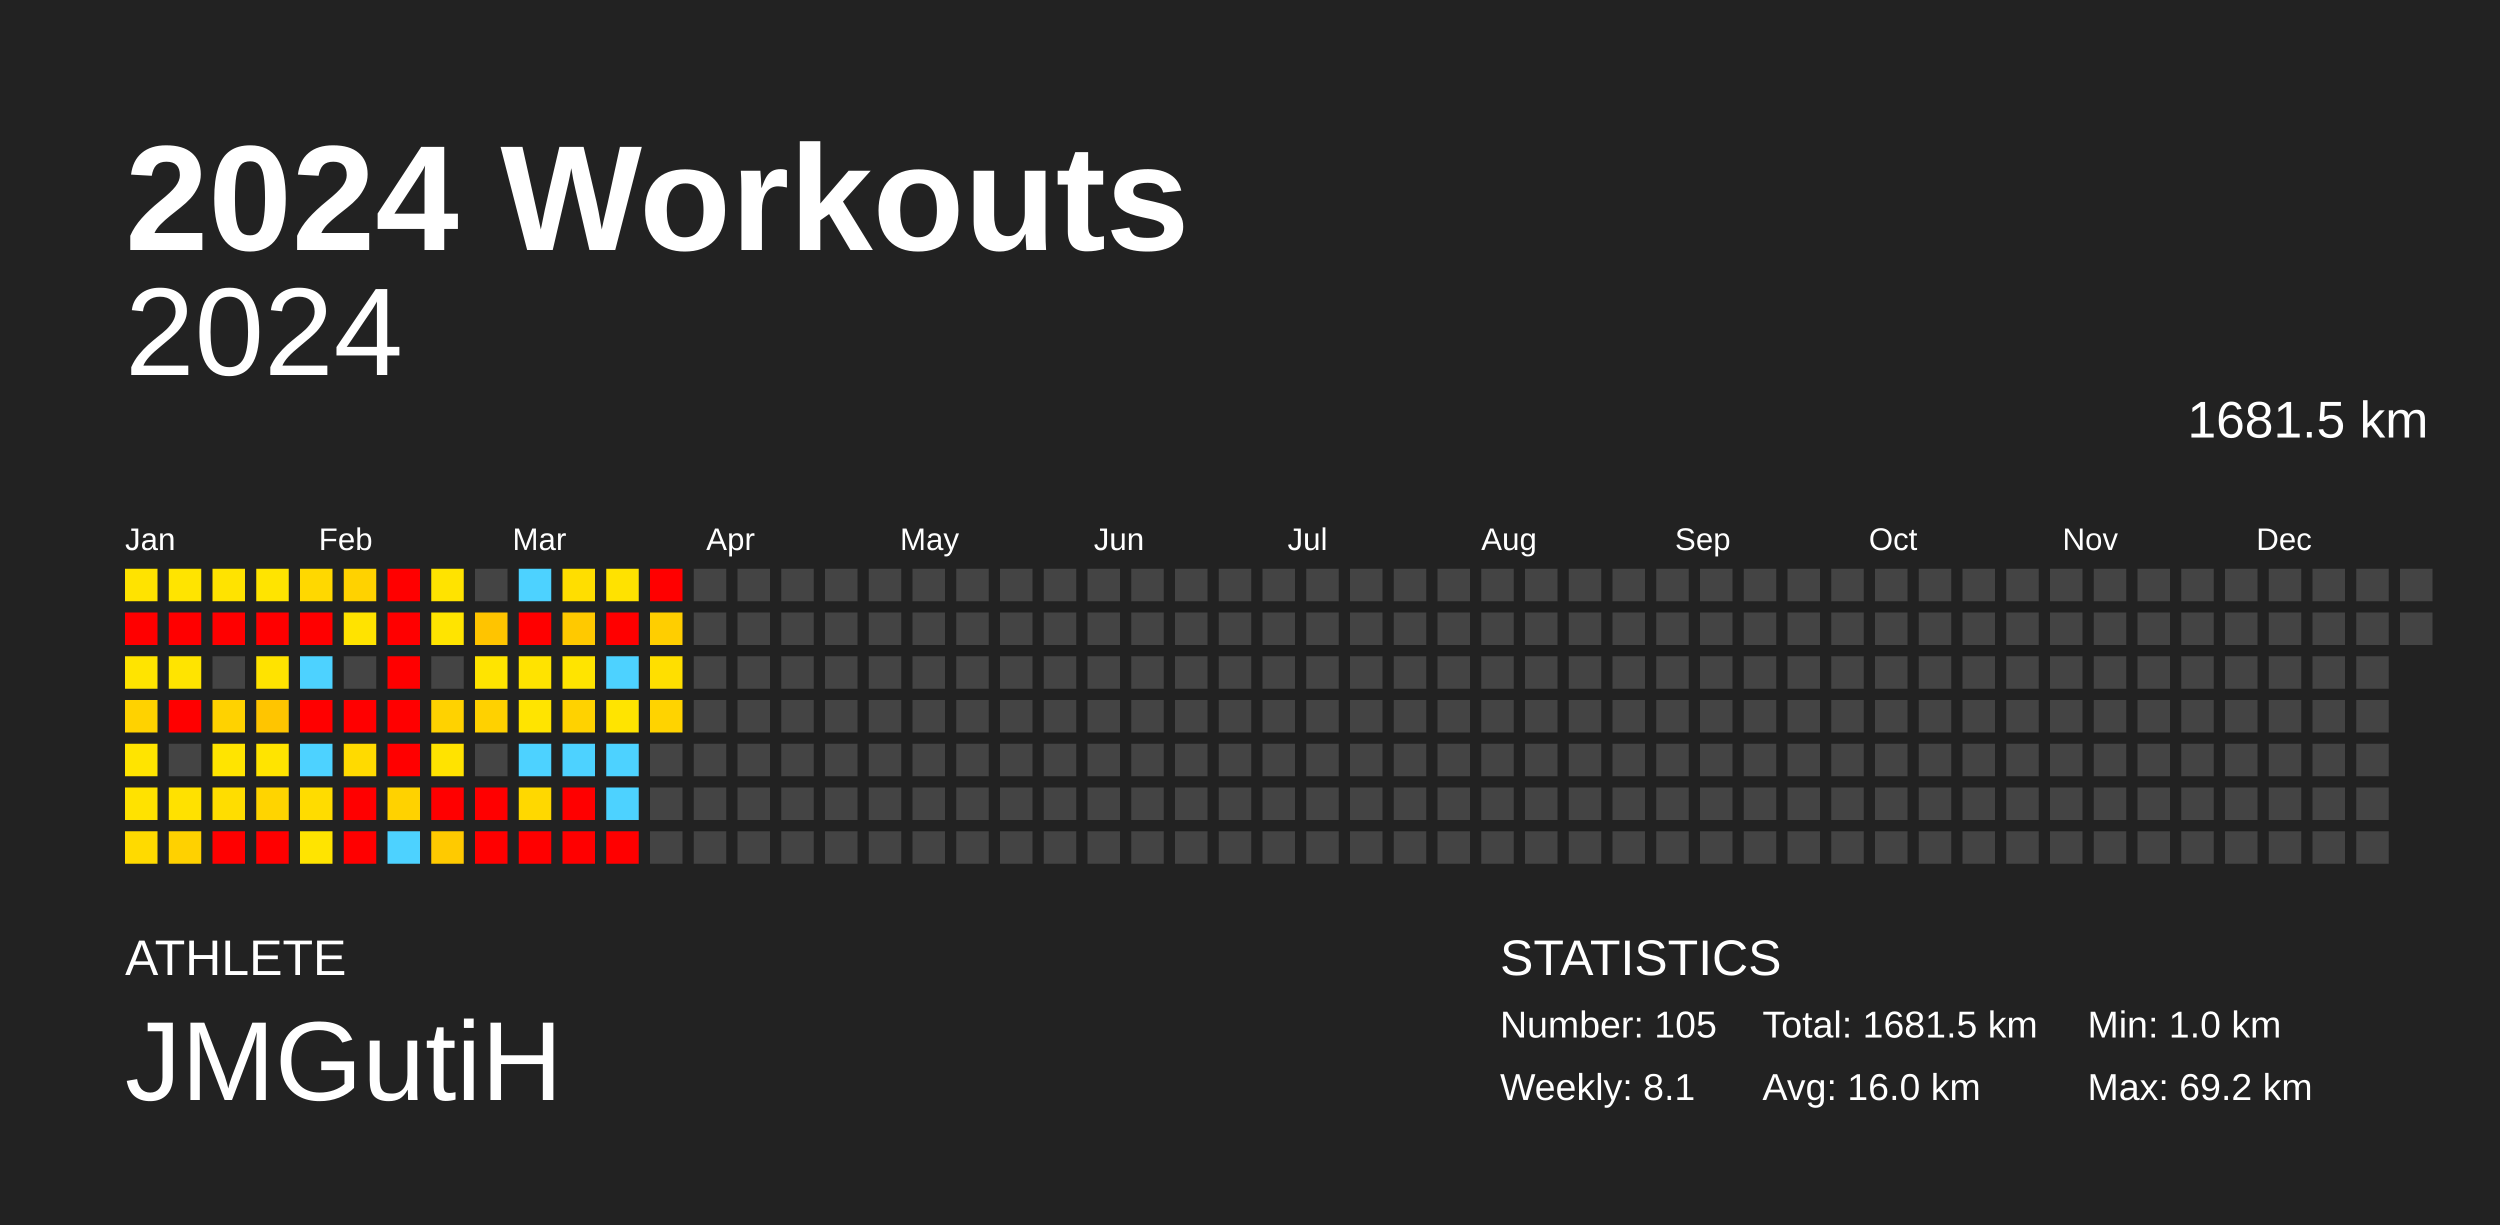
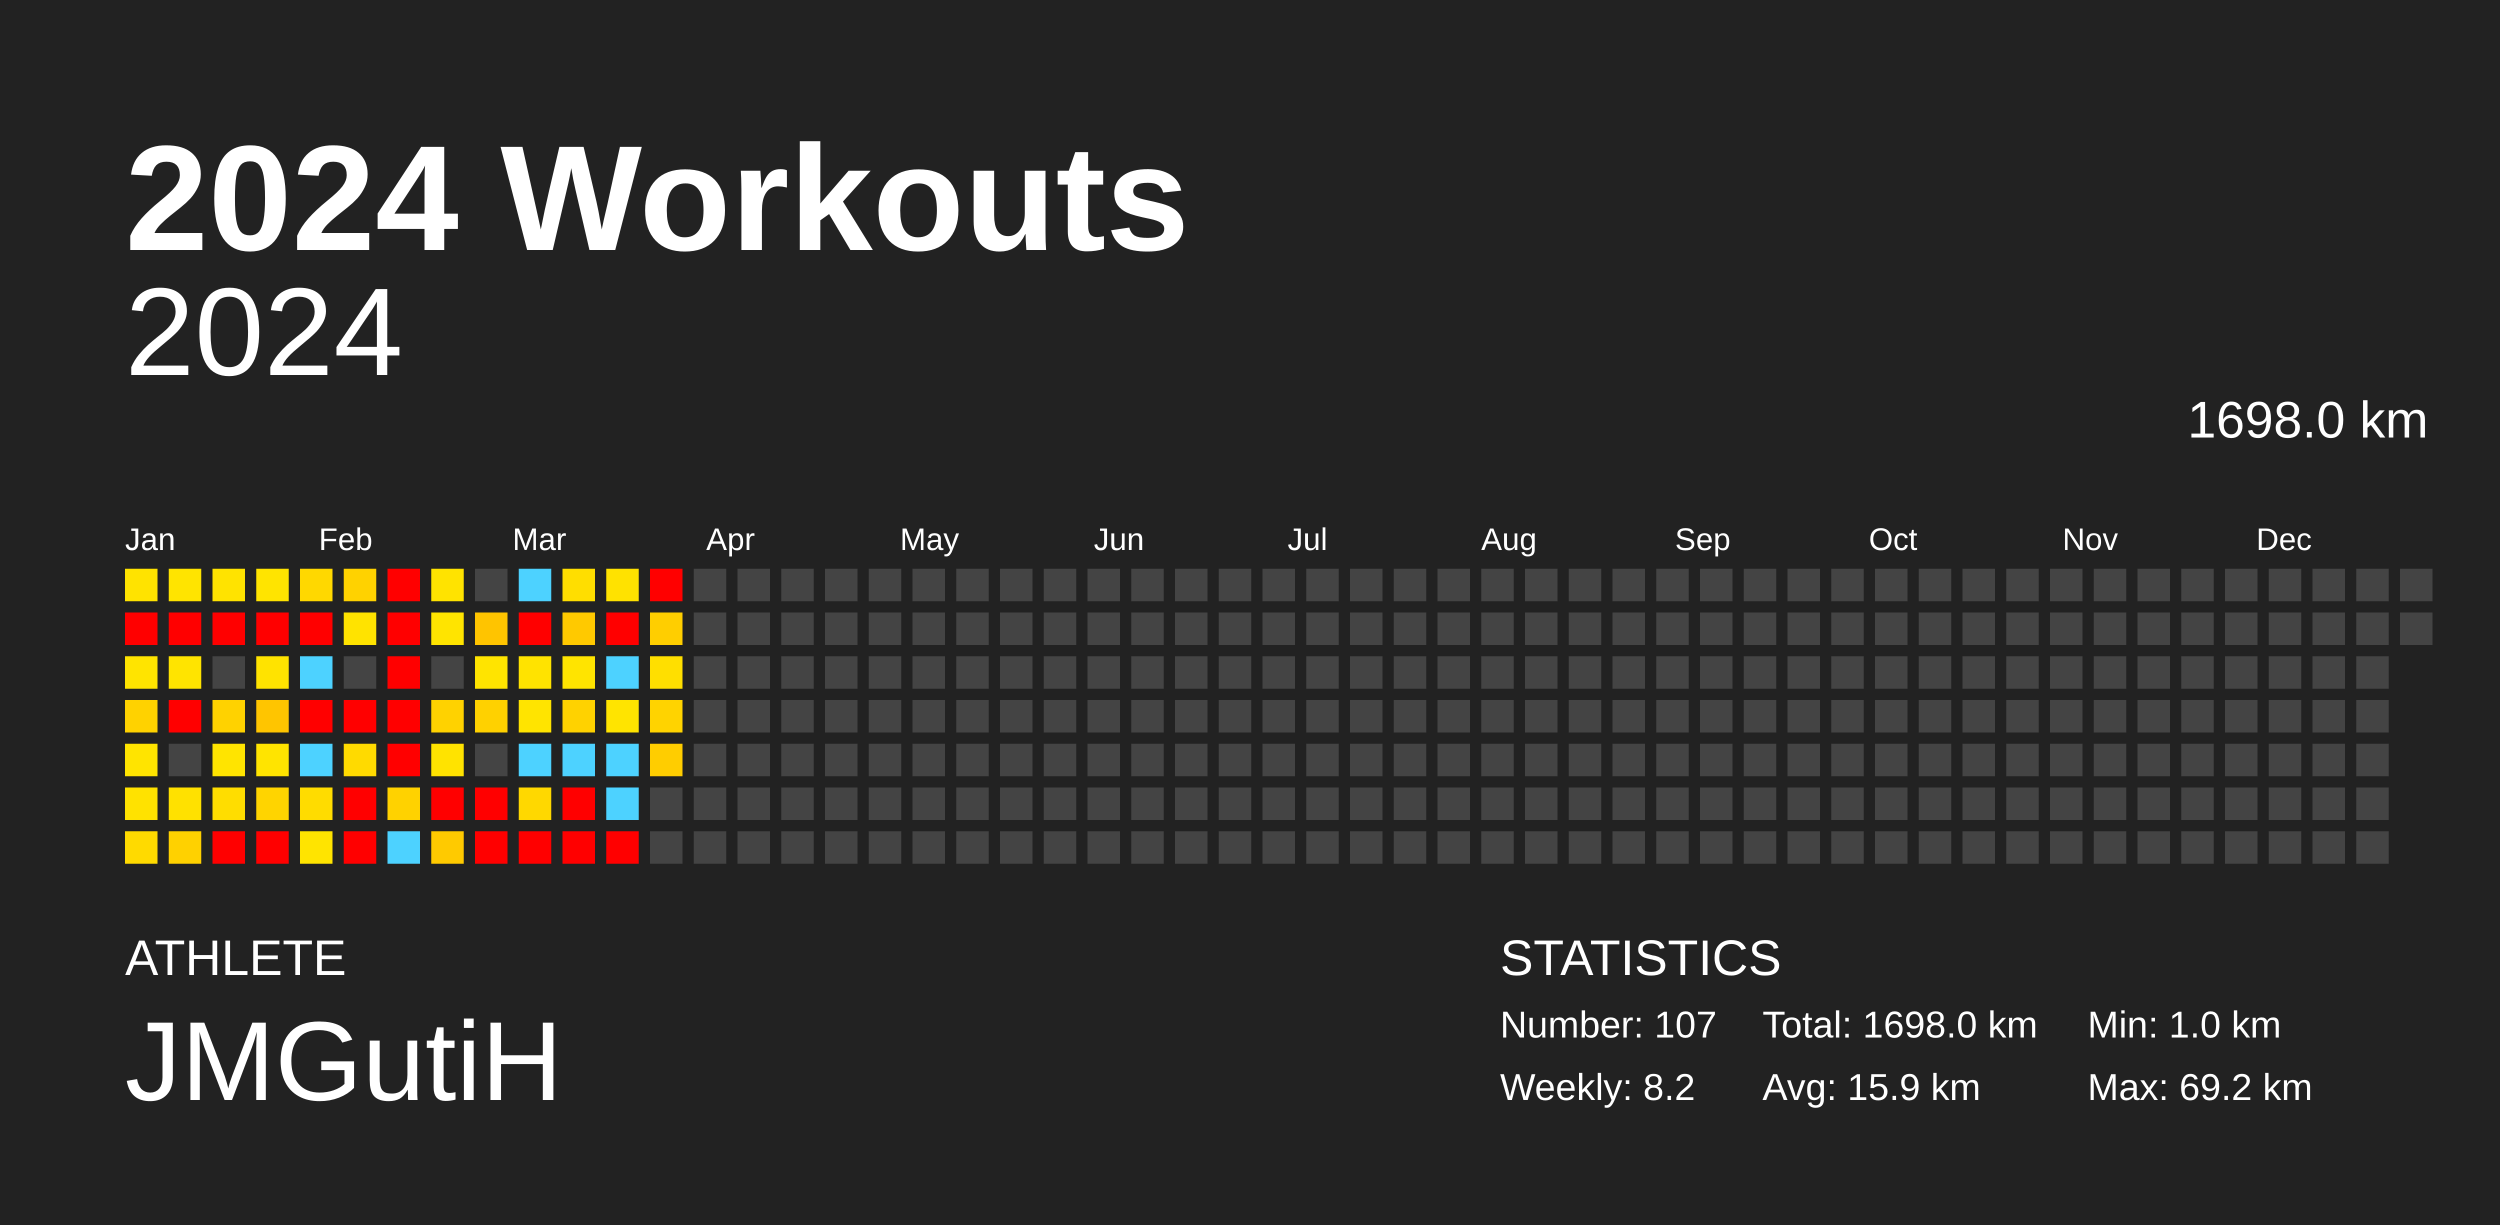
<svg xmlns="http://www.w3.org/2000/svg" baseProfile="full" height="98mm" version="1.1" viewBox="0,0,200,98" width="200mm">
  <defs />
  <rect fill="#222222" height="98" width="200" x="0" y="0" />
  <text fill="#FFFFFF" style="font-size:12px; font-family:Arial; font-weight:bold;" x="10" y="20">2024 Workouts</text>
  <text fill="#FFFFFF" style="font-size:4px; font-family:Arial" x="10" y="78">ATHLETE</text>
  <text fill="#FFFFFF" style="font-size:9px; font-family:Arial" x="10" y="88">JMGutiH</text>
  <text fill="#FFFFFF" style="font-size:4px; font-family:Arial" x="120" y="78">STATISTICS</text>
-   <text fill="#FFFFFF" style="font-size:3px; font-family:Arial" x="120" y="83">Number: 105</text>
-   <text fill="#FFFFFF" style="font-size:3px; font-family:Arial" x="120" y="88">Weekly: 8.1</text>
-   <text fill="#FFFFFF" style="font-size:3px; font-family:Arial" x="141" y="83">Total: 1681.5 km</text>
-   <text fill="#FFFFFF" style="font-size:3px; font-family:Arial" x="141" y="88">Avg: 16.0 km</text>
+   <text fill="#FFFFFF" style="font-size:3px; font-family:Arial" x="120" y="83">Number: 107</text>
+   <text fill="#FFFFFF" style="font-size:3px; font-family:Arial" x="120" y="88">Weekly: 8.2</text>
+   <text fill="#FFFFFF" style="font-size:3px; font-family:Arial" x="141" y="83">Total: 1698.0 km</text>
+   <text fill="#FFFFFF" style="font-size:3px; font-family:Arial" x="141" y="88">Avg: 15.9 km</text>
  <text fill="#FFFFFF" style="font-size:3px; font-family:Arial" x="167" y="83">Min: 1.0 km</text>
  <text fill="#FFFFFF" style="font-size:3px; font-family:Arial" x="167" y="88">Max: 69.2 km</text>
  <text alignment-baseline="hanging" fill="#FFFFFF" style="font-size:10.0px; font-family:Arial;" x="10" y="30">2024</text>
-   <text alignment-baseline="hanging" fill="#FFFFFF" style="font-size:4.125px; font-family:Arial;" x="175" y="35">1681.5 km</text>
+   <text alignment-baseline="hanging" fill="#FFFFFF" style="font-size:4.125px; font-family:Arial;" x="175" y="35">1698.0 km</text>
  <text fill="#FFFFFF" style="font-size:2.5px; font-family:Arial" x="10.0" y="44">Jan</text>
  <text fill="#FFFFFF" style="font-size:2.5px; font-family:Arial" x="25.5" y="44">Feb</text>
  <text fill="#FFFFFF" style="font-size:2.5px; font-family:Arial" x="41.0" y="44">Mar</text>
  <text fill="#FFFFFF" style="font-size:2.5px; font-family:Arial" x="56.5" y="44">Apr</text>
  <text fill="#FFFFFF" style="font-size:2.5px; font-family:Arial" x="72.0" y="44">May</text>
  <text fill="#FFFFFF" style="font-size:2.5px; font-family:Arial" x="87.5" y="44">Jun</text>
  <text fill="#FFFFFF" style="font-size:2.5px; font-family:Arial" x="103.0" y="44">Jul</text>
  <text fill="#FFFFFF" style="font-size:2.5px; font-family:Arial" x="118.5" y="44">Aug</text>
  <text fill="#FFFFFF" style="font-size:2.5px; font-family:Arial" x="134.0" y="44">Sep</text>
  <text fill="#FFFFFF" style="font-size:2.5px; font-family:Arial" x="149.5" y="44">Oct</text>
  <text fill="#FFFFFF" style="font-size:2.5px; font-family:Arial" x="165.0" y="44">Nov</text>
  <text fill="#FFFFFF" style="font-size:2.5px; font-family:Arial" x="180.5" y="44">Dec</text>
  <rect fill="#ffe300" height="2.6" width="2.6" x="10.0" y="45.5" />
  <rect fill="red" height="2.6" width="2.6" x="10.0" y="49.0" />
  <rect fill="#ffe400" height="2.6" width="2.6" x="10.0" y="52.5" />
  <rect fill="#ffd200" height="2.6" width="2.6" x="10.0" y="56.0" />
  <rect fill="#ffe400" height="2.6" width="2.6" x="10.0" y="59.5" />
  <rect fill="#ffe200" height="2.6" width="2.6" x="10.0" y="63.0" />
  <rect fill="#ffda00" height="2.6" width="2.6" x="10.0" y="66.5" />
  <rect fill="#ffe400" height="2.6" width="2.6" x="13.5" y="45.5" />
  <rect fill="red" height="2.6" width="2.6" x="13.5" y="49.0" />
  <rect fill="#ffe400" height="2.6" width="2.6" x="13.5" y="52.5" />
  <rect fill="red" height="2.6" width="2.6" x="13.5" y="56.0" />
  <rect fill="#444444" height="2.6" width="2.6" x="13.5" y="59.5" />
  <rect fill="#ffe100" height="2.6" width="2.6" x="13.5" y="63.0" />
  <rect fill="#ffd100" height="2.6" width="2.6" x="13.5" y="66.5" />
  <rect fill="#ffe300" height="2.6" width="2.6" x="17.0" y="45.5" />
  <rect fill="red" height="2.6" width="2.6" x="17.0" y="49.0" />
  <rect fill="#444444" height="2.6" width="2.6" x="17.0" y="52.5" />
  <rect fill="#ffd200" height="2.6" width="2.6" x="17.0" y="56.0" />
  <rect fill="#ffe400" height="2.6" width="2.6" x="17.0" y="59.5" />
  <rect fill="#ffdd00" height="2.6" width="2.6" x="17.0" y="63.0" />
  <rect fill="red" height="2.6" width="2.6" x="17.0" y="66.5" />
  <rect fill="#ffe400" height="2.6" width="2.6" x="20.5" y="45.5" />
  <rect fill="red" height="2.6" width="2.6" x="20.5" y="49.0" />
  <rect fill="#ffe300" height="2.6" width="2.6" x="20.5" y="52.5" />
  <rect fill="#ffc500" height="2.6" width="2.6" x="20.5" y="56.0" />
  <rect fill="#ffe400" height="2.6" width="2.6" x="20.5" y="59.5" />
  <rect fill="#ffd400" height="2.6" width="2.6" x="20.5" y="63.0" />
  <rect fill="red" height="2.6" width="2.6" x="20.5" y="66.5" />
  <rect fill="#ffd800" height="2.6" width="2.6" x="24.0" y="45.5" />
  <rect fill="red" height="2.6" width="2.6" x="24.0" y="49.0" />
  <rect fill="#4dd2ff" height="2.6" width="2.6" x="24.0" y="52.5" />
  <rect fill="red" height="2.6" width="2.6" x="24.0" y="56.0" />
  <rect fill="#4dd2ff" height="2.6" width="2.6" x="24.0" y="59.5" />
  <rect fill="#ffdc00" height="2.6" width="2.6" x="24.0" y="63.0" />
  <rect fill="#ffe400" height="2.6" width="2.6" x="24.0" y="66.5" />
  <rect fill="#ffd200" height="2.6" width="2.6" x="27.5" y="45.5" />
  <rect fill="#ffe300" height="2.6" width="2.6" x="27.5" y="49.0" />
  <rect fill="#444444" height="2.6" width="2.6" x="27.5" y="52.5" />
  <rect fill="red" height="2.6" width="2.6" x="27.5" y="56.0" />
  <rect fill="#ffda00" height="2.6" width="2.6" x="27.5" y="59.5" />
  <rect fill="red" height="2.6" width="2.6" x="27.5" y="63.0" />
  <rect fill="red" height="2.6" width="2.6" x="27.5" y="66.5" />
  <rect fill="red" height="2.6" width="2.6" x="31.0" y="45.5" />
  <rect fill="red" height="2.6" width="2.6" x="31.0" y="49.0" />
  <rect fill="red" height="2.6" width="2.6" x="31.0" y="52.5" />
  <rect fill="red" height="2.6" width="2.6" x="31.0" y="56.0" />
  <rect fill="red" height="2.6" width="2.6" x="31.0" y="59.5" />
  <rect fill="#ffd200" height="2.6" width="2.6" x="31.0" y="63.0" />
  <rect fill="#4dd2ff" height="2.6" width="2.6" x="31.0" y="66.5" />
  <rect fill="#ffe300" height="2.6" width="2.6" x="34.5" y="45.5" />
  <rect fill="#ffe400" height="2.6" width="2.6" x="34.5" y="49.0" />
  <rect fill="#444444" height="2.6" width="2.6" x="34.5" y="52.5" />
  <rect fill="#ffd200" height="2.6" width="2.6" x="34.5" y="56.0" />
  <rect fill="#ffe300" height="2.6" width="2.6" x="34.5" y="59.5" />
  <rect fill="red" height="2.6" width="2.6" x="34.5" y="63.0" />
  <rect fill="#ffca00" height="2.6" width="2.6" x="34.5" y="66.5" />
  <rect fill="#444444" height="2.6" width="2.6" x="38.0" y="45.5" />
  <rect fill="#ffc400" height="2.6" width="2.6" x="38.0" y="49.0" />
  <rect fill="#ffe400" height="2.6" width="2.6" x="38.0" y="52.5" />
  <rect fill="#ffd100" height="2.6" width="2.6" x="38.0" y="56.0" />
  <rect fill="#444444" height="2.6" width="2.6" x="38.0" y="59.5" />
  <rect fill="red" height="2.6" width="2.6" x="38.0" y="63.0" />
  <rect fill="red" height="2.6" width="2.6" x="38.0" y="66.5" />
  <rect fill="#4dd2ff" height="2.6" width="2.6" x="41.5" y="45.5" />
  <rect fill="red" height="2.6" width="2.6" x="41.5" y="49.0" />
  <rect fill="#ffe300" height="2.6" width="2.6" x="41.5" y="52.5" />
  <rect fill="#ffe400" height="2.6" width="2.6" x="41.5" y="56.0" />
  <rect fill="#4dd2ff" height="2.6" width="2.6" x="41.5" y="59.5" />
  <rect fill="#ffd800" height="2.6" width="2.6" x="41.5" y="63.0" />
  <rect fill="red" height="2.6" width="2.6" x="41.5" y="66.5" />
  <rect fill="#ffde00" height="2.6" width="2.6" x="45.0" y="45.5" />
  <rect fill="#ffc900" height="2.6" width="2.6" x="45.0" y="49.0" />
  <rect fill="#ffe400" height="2.6" width="2.6" x="45.0" y="52.5" />
  <rect fill="#ffd200" height="2.6" width="2.6" x="45.0" y="56.0" />
  <rect fill="#4dd2ff" height="2.6" width="2.6" x="45.0" y="59.5" />
  <rect fill="red" height="2.6" width="2.6" x="45.0" y="63.0" />
  <rect fill="red" height="2.6" width="2.6" x="45.0" y="66.5" />
  <rect fill="#ffe200" height="2.6" width="2.6" x="48.5" y="45.5" />
  <rect fill="red" height="2.6" width="2.6" x="48.5" y="49.0" />
  <rect fill="#4dd2ff" height="2.6" width="2.6" x="48.5" y="52.5" />
  <rect fill="#ffe400" height="2.6" width="2.6" x="48.5" y="56.0" />
  <rect fill="#4dd2ff" height="2.6" width="2.6" x="48.5" y="59.5" />
  <rect fill="#4dd2ff" height="2.6" width="2.6" x="48.5" y="63.0" />
  <rect fill="red" height="2.6" width="2.6" x="48.5" y="66.5" />
  <rect fill="red" height="2.6" width="2.6" x="52.0" y="45.5" />
  <rect fill="#ffce00" height="2.6" width="2.6" x="52.0" y="49.0" />
  <rect fill="#ffdf00" height="2.6" width="2.6" x="52.0" y="52.5" />
  <rect fill="#ffd300" height="2.6" width="2.6" x="52.0" y="56.0" />
-   <rect fill="#444444" height="2.6" width="2.6" x="52.0" y="59.5" />
+   <rect fill="#ffcd00" height="2.6" width="2.6" x="52.0" y="59.5" />
  <rect fill="#444444" height="2.6" width="2.6" x="52.0" y="63.0" />
  <rect fill="#444444" height="2.6" width="2.6" x="52.0" y="66.5" />
  <rect fill="#444444" height="2.6" width="2.6" x="55.5" y="45.5" />
  <rect fill="#444444" height="2.6" width="2.6" x="55.5" y="49.0" />
  <rect fill="#444444" height="2.6" width="2.6" x="55.5" y="52.5" />
  <rect fill="#444444" height="2.6" width="2.6" x="55.5" y="56.0" />
  <rect fill="#444444" height="2.6" width="2.6" x="55.5" y="59.5" />
  <rect fill="#444444" height="2.6" width="2.6" x="55.5" y="63.0" />
  <rect fill="#444444" height="2.6" width="2.6" x="55.5" y="66.5" />
  <rect fill="#444444" height="2.6" width="2.6" x="59.0" y="45.5" />
  <rect fill="#444444" height="2.6" width="2.6" x="59.0" y="49.0" />
  <rect fill="#444444" height="2.6" width="2.6" x="59.0" y="52.5" />
  <rect fill="#444444" height="2.6" width="2.6" x="59.0" y="56.0" />
  <rect fill="#444444" height="2.6" width="2.6" x="59.0" y="59.5" />
  <rect fill="#444444" height="2.6" width="2.6" x="59.0" y="63.0" />
  <rect fill="#444444" height="2.6" width="2.6" x="59.0" y="66.5" />
  <rect fill="#444444" height="2.6" width="2.6" x="62.5" y="45.5" />
  <rect fill="#444444" height="2.6" width="2.6" x="62.5" y="49.0" />
  <rect fill="#444444" height="2.6" width="2.6" x="62.5" y="52.5" />
  <rect fill="#444444" height="2.6" width="2.6" x="62.5" y="56.0" />
  <rect fill="#444444" height="2.6" width="2.6" x="62.5" y="59.5" />
  <rect fill="#444444" height="2.6" width="2.6" x="62.5" y="63.0" />
  <rect fill="#444444" height="2.6" width="2.6" x="62.5" y="66.5" />
  <rect fill="#444444" height="2.6" width="2.6" x="66.0" y="45.5" />
  <rect fill="#444444" height="2.6" width="2.6" x="66.0" y="49.0" />
  <rect fill="#444444" height="2.6" width="2.6" x="66.0" y="52.5" />
  <rect fill="#444444" height="2.6" width="2.6" x="66.0" y="56.0" />
  <rect fill="#444444" height="2.6" width="2.6" x="66.0" y="59.5" />
  <rect fill="#444444" height="2.6" width="2.6" x="66.0" y="63.0" />
  <rect fill="#444444" height="2.6" width="2.6" x="66.0" y="66.5" />
  <rect fill="#444444" height="2.6" width="2.6" x="69.5" y="45.5" />
  <rect fill="#444444" height="2.6" width="2.6" x="69.5" y="49.0" />
  <rect fill="#444444" height="2.6" width="2.6" x="69.5" y="52.5" />
  <rect fill="#444444" height="2.6" width="2.6" x="69.5" y="56.0" />
  <rect fill="#444444" height="2.6" width="2.6" x="69.5" y="59.5" />
  <rect fill="#444444" height="2.6" width="2.6" x="69.5" y="63.0" />
  <rect fill="#444444" height="2.6" width="2.6" x="69.5" y="66.5" />
  <rect fill="#444444" height="2.6" width="2.6" x="73.0" y="45.5" />
  <rect fill="#444444" height="2.6" width="2.6" x="73.0" y="49.0" />
  <rect fill="#444444" height="2.6" width="2.6" x="73.0" y="52.5" />
  <rect fill="#444444" height="2.6" width="2.6" x="73.0" y="56.0" />
  <rect fill="#444444" height="2.6" width="2.6" x="73.0" y="59.5" />
  <rect fill="#444444" height="2.6" width="2.6" x="73.0" y="63.0" />
  <rect fill="#444444" height="2.6" width="2.6" x="73.0" y="66.5" />
  <rect fill="#444444" height="2.6" width="2.6" x="76.5" y="45.5" />
  <rect fill="#444444" height="2.6" width="2.6" x="76.5" y="49.0" />
  <rect fill="#444444" height="2.6" width="2.6" x="76.5" y="52.5" />
  <rect fill="#444444" height="2.6" width="2.6" x="76.5" y="56.0" />
  <rect fill="#444444" height="2.6" width="2.6" x="76.5" y="59.5" />
  <rect fill="#444444" height="2.6" width="2.6" x="76.5" y="63.0" />
  <rect fill="#444444" height="2.6" width="2.6" x="76.5" y="66.5" />
  <rect fill="#444444" height="2.6" width="2.6" x="80.0" y="45.5" />
  <rect fill="#444444" height="2.6" width="2.6" x="80.0" y="49.0" />
  <rect fill="#444444" height="2.6" width="2.6" x="80.0" y="52.5" />
  <rect fill="#444444" height="2.6" width="2.6" x="80.0" y="56.0" />
  <rect fill="#444444" height="2.6" width="2.6" x="80.0" y="59.5" />
  <rect fill="#444444" height="2.6" width="2.6" x="80.0" y="63.0" />
  <rect fill="#444444" height="2.6" width="2.6" x="80.0" y="66.5" />
  <rect fill="#444444" height="2.6" width="2.6" x="83.5" y="45.5" />
  <rect fill="#444444" height="2.6" width="2.6" x="83.5" y="49.0" />
  <rect fill="#444444" height="2.6" width="2.6" x="83.5" y="52.5" />
  <rect fill="#444444" height="2.6" width="2.6" x="83.5" y="56.0" />
  <rect fill="#444444" height="2.6" width="2.6" x="83.5" y="59.5" />
  <rect fill="#444444" height="2.6" width="2.6" x="83.5" y="63.0" />
  <rect fill="#444444" height="2.6" width="2.6" x="83.5" y="66.5" />
  <rect fill="#444444" height="2.6" width="2.6" x="87.0" y="45.5" />
  <rect fill="#444444" height="2.6" width="2.6" x="87.0" y="49.0" />
  <rect fill="#444444" height="2.6" width="2.6" x="87.0" y="52.5" />
  <rect fill="#444444" height="2.6" width="2.6" x="87.0" y="56.0" />
  <rect fill="#444444" height="2.6" width="2.6" x="87.0" y="59.5" />
  <rect fill="#444444" height="2.6" width="2.6" x="87.0" y="63.0" />
  <rect fill="#444444" height="2.6" width="2.6" x="87.0" y="66.5" />
  <rect fill="#444444" height="2.6" width="2.6" x="90.5" y="45.5" />
  <rect fill="#444444" height="2.6" width="2.6" x="90.5" y="49.0" />
  <rect fill="#444444" height="2.6" width="2.6" x="90.5" y="52.5" />
  <rect fill="#444444" height="2.6" width="2.6" x="90.5" y="56.0" />
  <rect fill="#444444" height="2.6" width="2.6" x="90.5" y="59.5" />
  <rect fill="#444444" height="2.6" width="2.6" x="90.5" y="63.0" />
  <rect fill="#444444" height="2.6" width="2.6" x="90.5" y="66.5" />
  <rect fill="#444444" height="2.6" width="2.6" x="94.0" y="45.5" />
  <rect fill="#444444" height="2.6" width="2.6" x="94.0" y="49.0" />
  <rect fill="#444444" height="2.6" width="2.6" x="94.0" y="52.5" />
  <rect fill="#444444" height="2.6" width="2.6" x="94.0" y="56.0" />
  <rect fill="#444444" height="2.6" width="2.6" x="94.0" y="59.5" />
  <rect fill="#444444" height="2.6" width="2.6" x="94.0" y="63.0" />
  <rect fill="#444444" height="2.6" width="2.6" x="94.0" y="66.5" />
  <rect fill="#444444" height="2.6" width="2.6" x="97.5" y="45.5" />
  <rect fill="#444444" height="2.6" width="2.6" x="97.5" y="49.0" />
  <rect fill="#444444" height="2.6" width="2.6" x="97.5" y="52.5" />
  <rect fill="#444444" height="2.6" width="2.6" x="97.5" y="56.0" />
  <rect fill="#444444" height="2.6" width="2.6" x="97.5" y="59.5" />
  <rect fill="#444444" height="2.6" width="2.6" x="97.5" y="63.0" />
  <rect fill="#444444" height="2.6" width="2.6" x="97.5" y="66.5" />
  <rect fill="#444444" height="2.6" width="2.6" x="101.0" y="45.5" />
  <rect fill="#444444" height="2.6" width="2.6" x="101.0" y="49.0" />
  <rect fill="#444444" height="2.6" width="2.6" x="101.0" y="52.5" />
  <rect fill="#444444" height="2.6" width="2.6" x="101.0" y="56.0" />
  <rect fill="#444444" height="2.6" width="2.6" x="101.0" y="59.5" />
  <rect fill="#444444" height="2.6" width="2.6" x="101.0" y="63.0" />
  <rect fill="#444444" height="2.6" width="2.6" x="101.0" y="66.5" />
  <rect fill="#444444" height="2.6" width="2.6" x="104.5" y="45.5" />
  <rect fill="#444444" height="2.6" width="2.6" x="104.5" y="49.0" />
  <rect fill="#444444" height="2.6" width="2.6" x="104.5" y="52.5" />
  <rect fill="#444444" height="2.6" width="2.6" x="104.5" y="56.0" />
  <rect fill="#444444" height="2.6" width="2.6" x="104.5" y="59.5" />
  <rect fill="#444444" height="2.6" width="2.6" x="104.5" y="63.0" />
  <rect fill="#444444" height="2.6" width="2.6" x="104.5" y="66.5" />
  <rect fill="#444444" height="2.6" width="2.6" x="108.0" y="45.5" />
  <rect fill="#444444" height="2.6" width="2.6" x="108.0" y="49.0" />
  <rect fill="#444444" height="2.6" width="2.6" x="108.0" y="52.5" />
  <rect fill="#444444" height="2.6" width="2.6" x="108.0" y="56.0" />
  <rect fill="#444444" height="2.6" width="2.6" x="108.0" y="59.5" />
  <rect fill="#444444" height="2.6" width="2.6" x="108.0" y="63.0" />
  <rect fill="#444444" height="2.6" width="2.6" x="108.0" y="66.5" />
  <rect fill="#444444" height="2.6" width="2.6" x="111.5" y="45.5" />
  <rect fill="#444444" height="2.6" width="2.6" x="111.5" y="49.0" />
  <rect fill="#444444" height="2.6" width="2.6" x="111.5" y="52.5" />
  <rect fill="#444444" height="2.6" width="2.6" x="111.5" y="56.0" />
  <rect fill="#444444" height="2.6" width="2.6" x="111.5" y="59.5" />
  <rect fill="#444444" height="2.6" width="2.6" x="111.5" y="63.0" />
  <rect fill="#444444" height="2.6" width="2.6" x="111.5" y="66.5" />
  <rect fill="#444444" height="2.6" width="2.6" x="115.0" y="45.5" />
  <rect fill="#444444" height="2.6" width="2.6" x="115.0" y="49.0" />
  <rect fill="#444444" height="2.6" width="2.6" x="115.0" y="52.5" />
  <rect fill="#444444" height="2.6" width="2.6" x="115.0" y="56.0" />
  <rect fill="#444444" height="2.6" width="2.6" x="115.0" y="59.5" />
  <rect fill="#444444" height="2.6" width="2.6" x="115.0" y="63.0" />
  <rect fill="#444444" height="2.6" width="2.6" x="115.0" y="66.5" />
  <rect fill="#444444" height="2.6" width="2.6" x="118.5" y="45.5" />
  <rect fill="#444444" height="2.6" width="2.6" x="118.5" y="49.0" />
  <rect fill="#444444" height="2.6" width="2.6" x="118.5" y="52.5" />
  <rect fill="#444444" height="2.6" width="2.6" x="118.5" y="56.0" />
  <rect fill="#444444" height="2.6" width="2.6" x="118.5" y="59.5" />
  <rect fill="#444444" height="2.6" width="2.6" x="118.5" y="63.0" />
  <rect fill="#444444" height="2.6" width="2.6" x="118.5" y="66.5" />
  <rect fill="#444444" height="2.6" width="2.6" x="122.0" y="45.5" />
  <rect fill="#444444" height="2.6" width="2.6" x="122.0" y="49.0" />
  <rect fill="#444444" height="2.6" width="2.6" x="122.0" y="52.5" />
  <rect fill="#444444" height="2.6" width="2.6" x="122.0" y="56.0" />
  <rect fill="#444444" height="2.6" width="2.6" x="122.0" y="59.5" />
  <rect fill="#444444" height="2.6" width="2.6" x="122.0" y="63.0" />
  <rect fill="#444444" height="2.6" width="2.6" x="122.0" y="66.5" />
  <rect fill="#444444" height="2.6" width="2.6" x="125.5" y="45.5" />
  <rect fill="#444444" height="2.6" width="2.6" x="125.5" y="49.0" />
  <rect fill="#444444" height="2.6" width="2.6" x="125.5" y="52.5" />
  <rect fill="#444444" height="2.6" width="2.6" x="125.5" y="56.0" />
  <rect fill="#444444" height="2.6" width="2.6" x="125.5" y="59.5" />
  <rect fill="#444444" height="2.6" width="2.6" x="125.5" y="63.0" />
  <rect fill="#444444" height="2.6" width="2.6" x="125.5" y="66.5" />
  <rect fill="#444444" height="2.6" width="2.6" x="129.0" y="45.5" />
  <rect fill="#444444" height="2.6" width="2.6" x="129.0" y="49.0" />
  <rect fill="#444444" height="2.6" width="2.6" x="129.0" y="52.5" />
  <rect fill="#444444" height="2.6" width="2.6" x="129.0" y="56.0" />
  <rect fill="#444444" height="2.6" width="2.6" x="129.0" y="59.5" />
  <rect fill="#444444" height="2.6" width="2.6" x="129.0" y="63.0" />
  <rect fill="#444444" height="2.6" width="2.6" x="129.0" y="66.5" />
  <rect fill="#444444" height="2.6" width="2.6" x="132.5" y="45.5" />
  <rect fill="#444444" height="2.6" width="2.6" x="132.5" y="49.0" />
  <rect fill="#444444" height="2.6" width="2.6" x="132.5" y="52.5" />
  <rect fill="#444444" height="2.6" width="2.6" x="132.5" y="56.0" />
  <rect fill="#444444" height="2.6" width="2.6" x="132.5" y="59.5" />
  <rect fill="#444444" height="2.6" width="2.6" x="132.5" y="63.0" />
  <rect fill="#444444" height="2.6" width="2.6" x="132.5" y="66.5" />
  <rect fill="#444444" height="2.6" width="2.6" x="136.0" y="45.5" />
  <rect fill="#444444" height="2.6" width="2.6" x="136.0" y="49.0" />
  <rect fill="#444444" height="2.6" width="2.6" x="136.0" y="52.5" />
  <rect fill="#444444" height="2.6" width="2.6" x="136.0" y="56.0" />
  <rect fill="#444444" height="2.6" width="2.6" x="136.0" y="59.5" />
  <rect fill="#444444" height="2.6" width="2.6" x="136.0" y="63.0" />
  <rect fill="#444444" height="2.6" width="2.6" x="136.0" y="66.5" />
  <rect fill="#444444" height="2.6" width="2.6" x="139.5" y="45.5" />
  <rect fill="#444444" height="2.6" width="2.6" x="139.5" y="49.0" />
  <rect fill="#444444" height="2.6" width="2.6" x="139.5" y="52.5" />
  <rect fill="#444444" height="2.6" width="2.6" x="139.5" y="56.0" />
  <rect fill="#444444" height="2.6" width="2.6" x="139.5" y="59.5" />
  <rect fill="#444444" height="2.6" width="2.6" x="139.5" y="63.0" />
  <rect fill="#444444" height="2.6" width="2.6" x="139.5" y="66.5" />
  <rect fill="#444444" height="2.6" width="2.6" x="143.0" y="45.5" />
  <rect fill="#444444" height="2.6" width="2.6" x="143.0" y="49.0" />
  <rect fill="#444444" height="2.6" width="2.6" x="143.0" y="52.5" />
  <rect fill="#444444" height="2.6" width="2.6" x="143.0" y="56.0" />
  <rect fill="#444444" height="2.6" width="2.6" x="143.0" y="59.5" />
  <rect fill="#444444" height="2.6" width="2.6" x="143.0" y="63.0" />
  <rect fill="#444444" height="2.6" width="2.6" x="143.0" y="66.5" />
  <rect fill="#444444" height="2.6" width="2.6" x="146.5" y="45.5" />
  <rect fill="#444444" height="2.6" width="2.6" x="146.5" y="49.0" />
  <rect fill="#444444" height="2.6" width="2.6" x="146.5" y="52.5" />
  <rect fill="#444444" height="2.6" width="2.6" x="146.5" y="56.0" />
  <rect fill="#444444" height="2.6" width="2.6" x="146.5" y="59.5" />
  <rect fill="#444444" height="2.6" width="2.6" x="146.5" y="63.0" />
  <rect fill="#444444" height="2.6" width="2.6" x="146.5" y="66.5" />
  <rect fill="#444444" height="2.6" width="2.6" x="150.0" y="45.5" />
  <rect fill="#444444" height="2.6" width="2.6" x="150.0" y="49.0" />
  <rect fill="#444444" height="2.6" width="2.6" x="150.0" y="52.5" />
  <rect fill="#444444" height="2.6" width="2.6" x="150.0" y="56.0" />
  <rect fill="#444444" height="2.6" width="2.6" x="150.0" y="59.5" />
  <rect fill="#444444" height="2.6" width="2.6" x="150.0" y="63.0" />
  <rect fill="#444444" height="2.6" width="2.6" x="150.0" y="66.5" />
  <rect fill="#444444" height="2.6" width="2.6" x="153.5" y="45.5" />
  <rect fill="#444444" height="2.6" width="2.6" x="153.5" y="49.0" />
  <rect fill="#444444" height="2.6" width="2.6" x="153.5" y="52.5" />
  <rect fill="#444444" height="2.6" width="2.6" x="153.5" y="56.0" />
  <rect fill="#444444" height="2.6" width="2.6" x="153.5" y="59.5" />
  <rect fill="#444444" height="2.6" width="2.6" x="153.5" y="63.0" />
  <rect fill="#444444" height="2.6" width="2.6" x="153.5" y="66.5" />
  <rect fill="#444444" height="2.6" width="2.6" x="157.0" y="45.5" />
  <rect fill="#444444" height="2.6" width="2.6" x="157.0" y="49.0" />
  <rect fill="#444444" height="2.6" width="2.6" x="157.0" y="52.5" />
  <rect fill="#444444" height="2.6" width="2.6" x="157.0" y="56.0" />
  <rect fill="#444444" height="2.6" width="2.6" x="157.0" y="59.5" />
  <rect fill="#444444" height="2.6" width="2.6" x="157.0" y="63.0" />
  <rect fill="#444444" height="2.6" width="2.6" x="157.0" y="66.5" />
  <rect fill="#444444" height="2.6" width="2.6" x="160.5" y="45.5" />
  <rect fill="#444444" height="2.6" width="2.6" x="160.5" y="49.0" />
  <rect fill="#444444" height="2.6" width="2.6" x="160.5" y="52.5" />
  <rect fill="#444444" height="2.6" width="2.6" x="160.5" y="56.0" />
  <rect fill="#444444" height="2.6" width="2.6" x="160.5" y="59.5" />
  <rect fill="#444444" height="2.6" width="2.6" x="160.5" y="63.0" />
  <rect fill="#444444" height="2.6" width="2.6" x="160.5" y="66.5" />
  <rect fill="#444444" height="2.6" width="2.6" x="164.0" y="45.5" />
  <rect fill="#444444" height="2.6" width="2.6" x="164.0" y="49.0" />
  <rect fill="#444444" height="2.6" width="2.6" x="164.0" y="52.5" />
  <rect fill="#444444" height="2.6" width="2.6" x="164.0" y="56.0" />
  <rect fill="#444444" height="2.6" width="2.6" x="164.0" y="59.5" />
  <rect fill="#444444" height="2.6" width="2.6" x="164.0" y="63.0" />
  <rect fill="#444444" height="2.6" width="2.6" x="164.0" y="66.5" />
  <rect fill="#444444" height="2.6" width="2.6" x="167.5" y="45.5" />
  <rect fill="#444444" height="2.6" width="2.6" x="167.5" y="49.0" />
  <rect fill="#444444" height="2.6" width="2.6" x="167.5" y="52.5" />
  <rect fill="#444444" height="2.6" width="2.6" x="167.5" y="56.0" />
  <rect fill="#444444" height="2.6" width="2.6" x="167.5" y="59.5" />
  <rect fill="#444444" height="2.6" width="2.6" x="167.5" y="63.0" />
  <rect fill="#444444" height="2.6" width="2.6" x="167.5" y="66.5" />
  <rect fill="#444444" height="2.6" width="2.6" x="171.0" y="45.5" />
  <rect fill="#444444" height="2.6" width="2.6" x="171.0" y="49.0" />
  <rect fill="#444444" height="2.6" width="2.6" x="171.0" y="52.5" />
  <rect fill="#444444" height="2.6" width="2.6" x="171.0" y="56.0" />
  <rect fill="#444444" height="2.6" width="2.6" x="171.0" y="59.5" />
  <rect fill="#444444" height="2.6" width="2.6" x="171.0" y="63.0" />
  <rect fill="#444444" height="2.6" width="2.6" x="171.0" y="66.5" />
  <rect fill="#444444" height="2.6" width="2.6" x="174.5" y="45.5" />
  <rect fill="#444444" height="2.6" width="2.6" x="174.5" y="49.0" />
  <rect fill="#444444" height="2.6" width="2.6" x="174.5" y="52.5" />
  <rect fill="#444444" height="2.6" width="2.6" x="174.5" y="56.0" />
  <rect fill="#444444" height="2.6" width="2.6" x="174.5" y="59.5" />
  <rect fill="#444444" height="2.6" width="2.6" x="174.5" y="63.0" />
  <rect fill="#444444" height="2.6" width="2.6" x="174.5" y="66.5" />
  <rect fill="#444444" height="2.6" width="2.6" x="178.0" y="45.5" />
  <rect fill="#444444" height="2.6" width="2.6" x="178.0" y="49.0" />
  <rect fill="#444444" height="2.6" width="2.6" x="178.0" y="52.5" />
  <rect fill="#444444" height="2.6" width="2.6" x="178.0" y="56.0" />
  <rect fill="#444444" height="2.6" width="2.6" x="178.0" y="59.5" />
  <rect fill="#444444" height="2.6" width="2.6" x="178.0" y="63.0" />
  <rect fill="#444444" height="2.6" width="2.6" x="178.0" y="66.5" />
  <rect fill="#444444" height="2.6" width="2.6" x="181.5" y="45.5" />
  <rect fill="#444444" height="2.6" width="2.6" x="181.5" y="49.0" />
  <rect fill="#444444" height="2.6" width="2.6" x="181.5" y="52.5" />
  <rect fill="#444444" height="2.6" width="2.6" x="181.5" y="56.0" />
  <rect fill="#444444" height="2.6" width="2.6" x="181.5" y="59.5" />
  <rect fill="#444444" height="2.6" width="2.6" x="181.5" y="63.0" />
  <rect fill="#444444" height="2.6" width="2.6" x="181.5" y="66.5" />
  <rect fill="#444444" height="2.6" width="2.6" x="185.0" y="45.5" />
  <rect fill="#444444" height="2.6" width="2.6" x="185.0" y="49.0" />
  <rect fill="#444444" height="2.6" width="2.6" x="185.0" y="52.5" />
  <rect fill="#444444" height="2.6" width="2.6" x="185.0" y="56.0" />
  <rect fill="#444444" height="2.6" width="2.6" x="185.0" y="59.5" />
  <rect fill="#444444" height="2.6" width="2.6" x="185.0" y="63.0" />
  <rect fill="#444444" height="2.6" width="2.6" x="185.0" y="66.5" />
  <rect fill="#444444" height="2.6" width="2.6" x="188.5" y="45.5" />
  <rect fill="#444444" height="2.6" width="2.6" x="188.5" y="49.0" />
  <rect fill="#444444" height="2.6" width="2.6" x="188.5" y="52.5" />
  <rect fill="#444444" height="2.6" width="2.6" x="188.5" y="56.0" />
  <rect fill="#444444" height="2.6" width="2.6" x="188.5" y="59.5" />
  <rect fill="#444444" height="2.6" width="2.6" x="188.5" y="63.0" />
  <rect fill="#444444" height="2.6" width="2.6" x="188.5" y="66.5" />
  <rect fill="#444444" height="2.6" width="2.6" x="192.0" y="45.5" />
  <rect fill="#444444" height="2.6" width="2.6" x="192.0" y="49.0" />
</svg>
